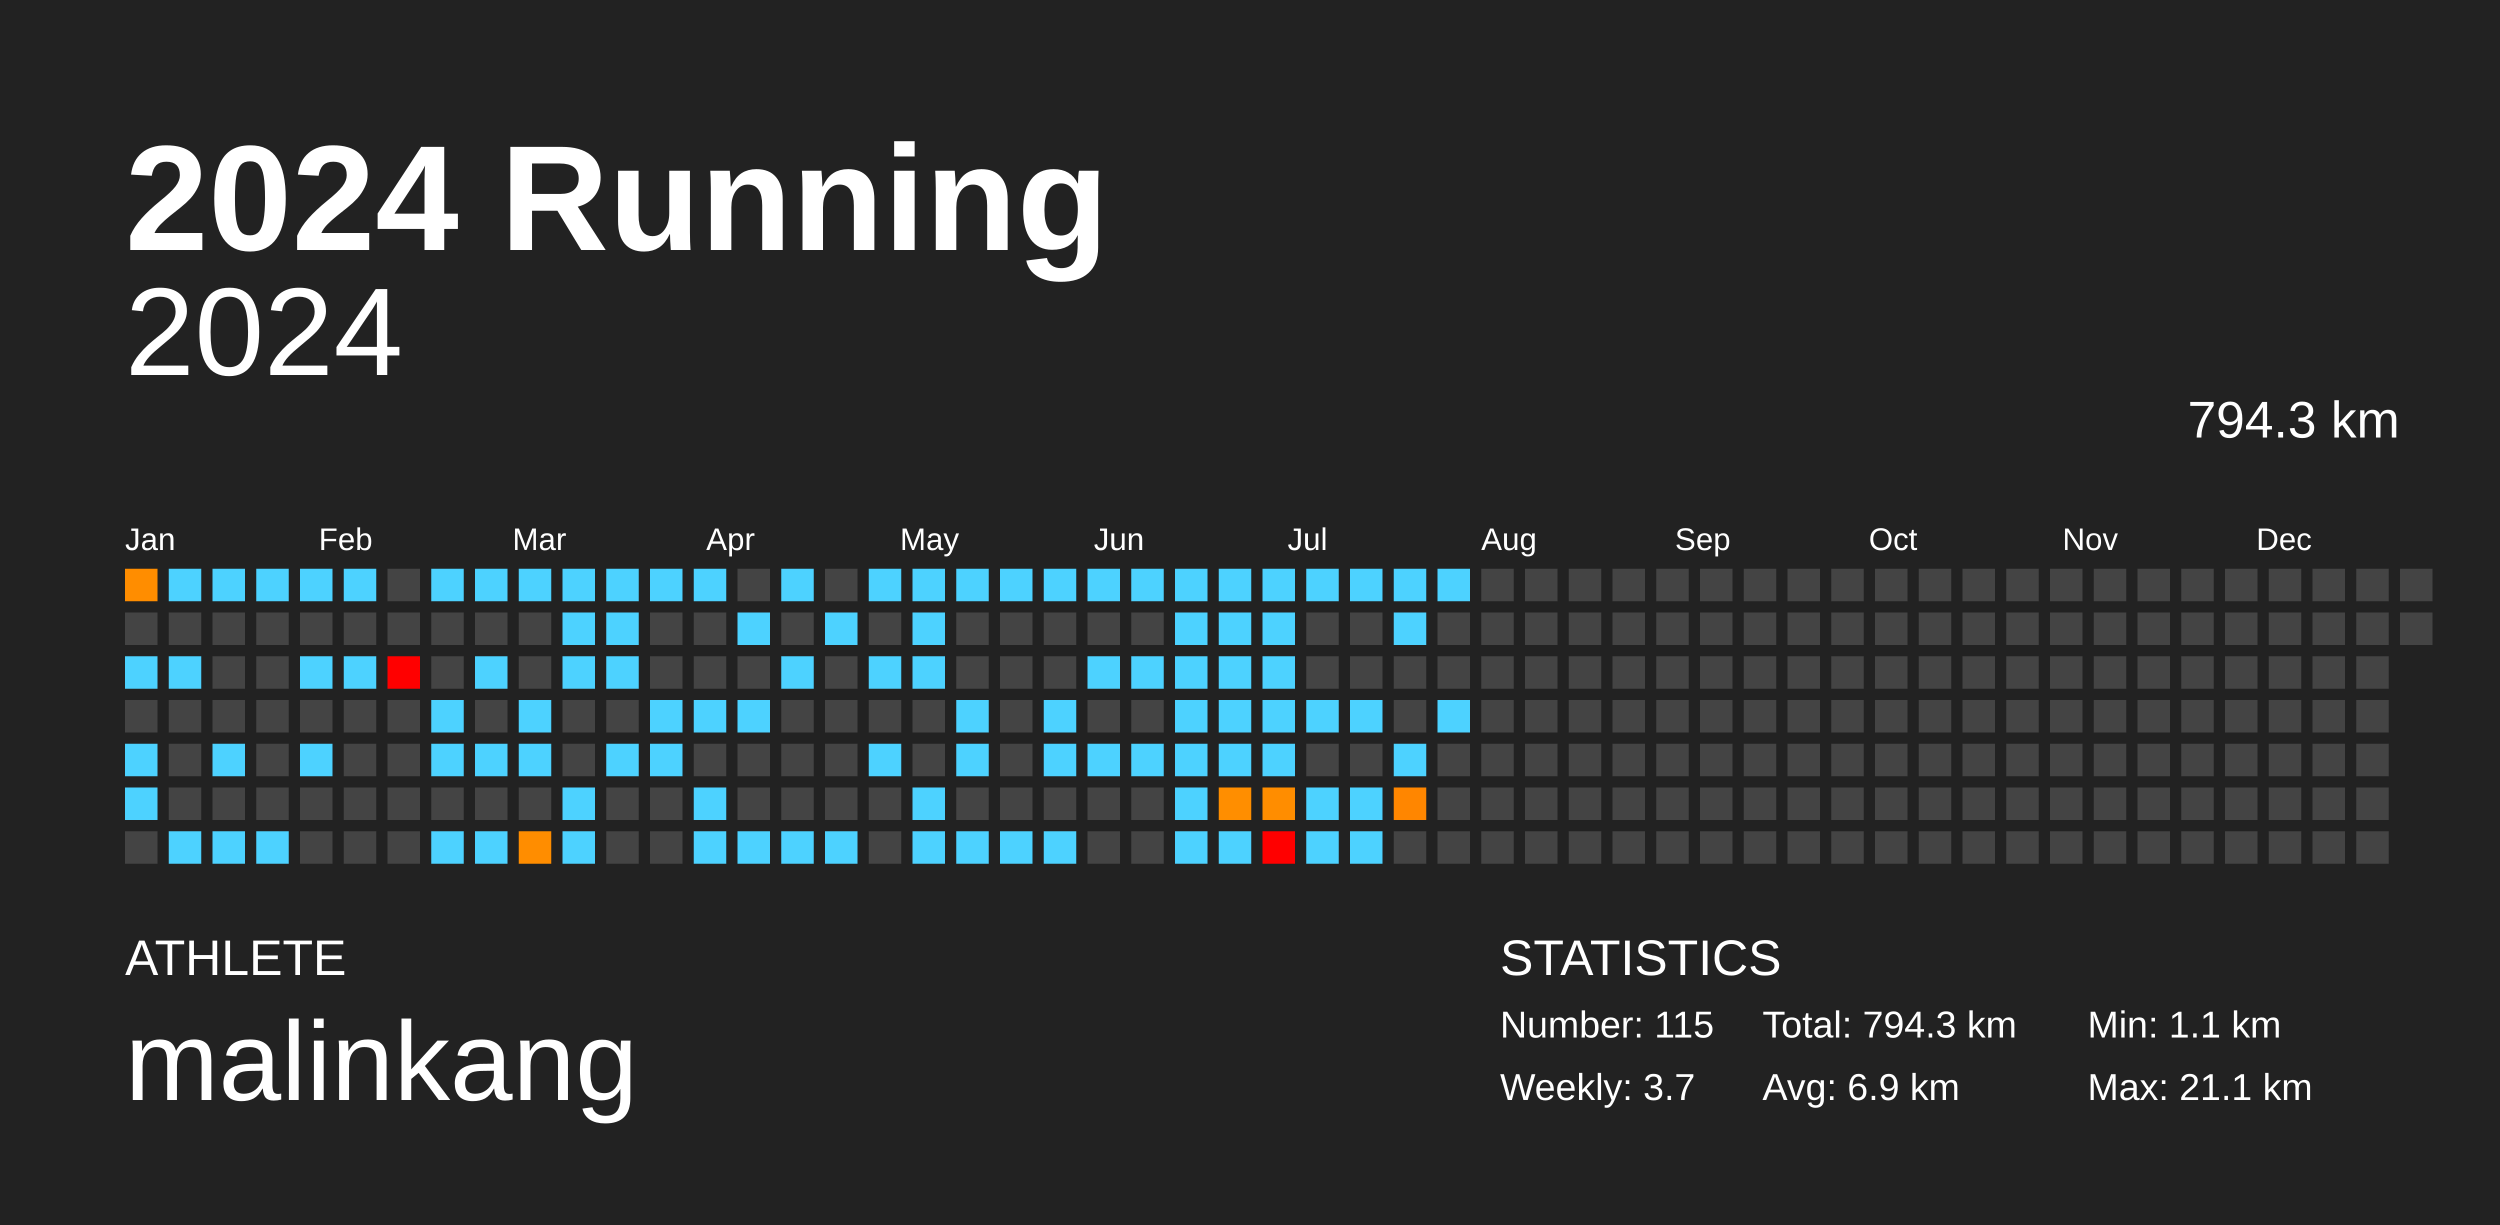
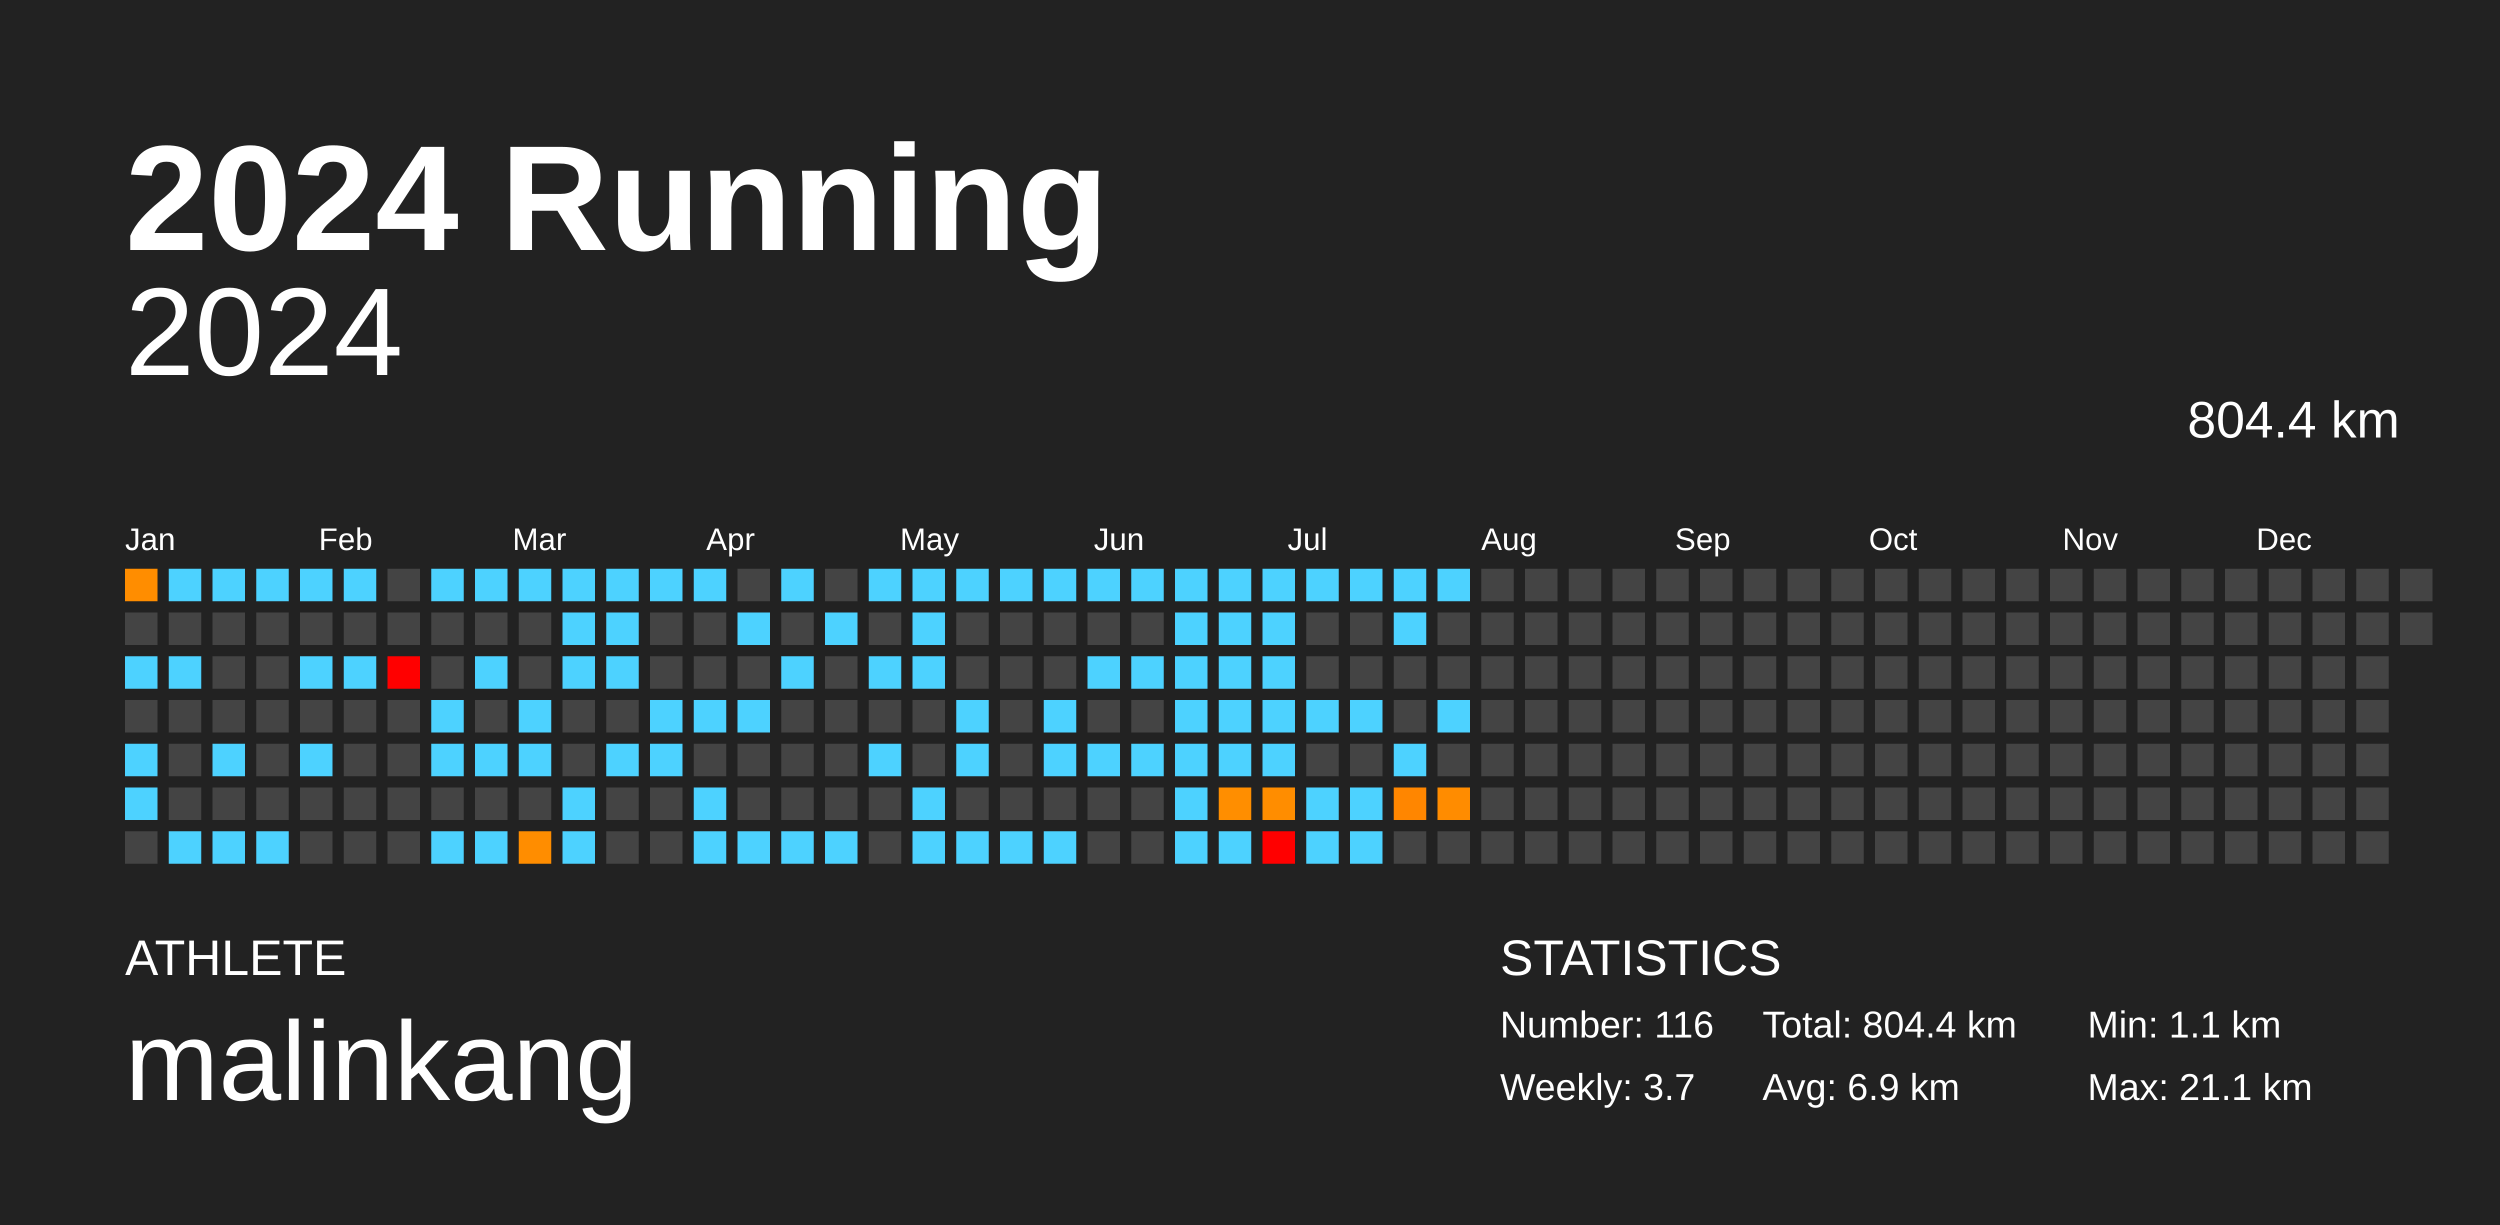
<svg xmlns="http://www.w3.org/2000/svg" baseProfile="full" height="98mm" version="1.1" viewBox="0,0,200,98" width="200mm">
  <defs />
  <rect fill="#222222" height="98" width="200" x="0" y="0" />
  <text fill="#FFFFFF" style="font-size:12px; font-family:Arial; font-weight:bold;" x="10" y="20">2024 Running</text>
  <text fill="#FFFFFF" style="font-size:4px; font-family:Arial" x="10" y="78">ATHLETE</text>
  <text fill="#FFFFFF" style="font-size:9px; font-family:Arial" x="10" y="88">malinkang</text>
  <text fill="#FFFFFF" style="font-size:4px; font-family:Arial" x="120" y="78">STATISTICS</text>
-   <text fill="#FFFFFF" style="font-size:3px; font-family:Arial" x="120" y="83">Number: 115</text>
+   <text fill="#FFFFFF" style="font-size:3px; font-family:Arial" x="120" y="83">Number: 116</text>
  <text fill="#FFFFFF" style="font-size:3px; font-family:Arial" x="120" y="88">Weekly: 3.7</text>
-   <text fill="#FFFFFF" style="font-size:3px; font-family:Arial" x="141" y="83">Total: 794.3 km</text>
+   <text fill="#FFFFFF" style="font-size:3px; font-family:Arial" x="141" y="83">Total: 804.4 km</text>
  <text fill="#FFFFFF" style="font-size:3px; font-family:Arial" x="141" y="88">Avg: 6.9 km</text>
  <text fill="#FFFFFF" style="font-size:3px; font-family:Arial" x="167" y="83">Min: 1.1 km</text>
  <text fill="#FFFFFF" style="font-size:3px; font-family:Arial" x="167" y="88">Max: 21.1 km</text>
  <text alignment-baseline="hanging" fill="#FFFFFF" style="font-size:10.0px; font-family:Arial;" x="10" y="30">2024</text>
-   <text alignment-baseline="hanging" fill="#FFFFFF" style="font-size:4.125px; font-family:Arial;" x="175" y="35">794.3 km</text>
+   <text alignment-baseline="hanging" fill="#FFFFFF" style="font-size:4.125px; font-family:Arial;" x="175" y="35">804.4 km</text>
  <text fill="#FFFFFF" style="font-size:2.5px; font-family:Arial" x="10.0" y="44">Jan</text>
  <text fill="#FFFFFF" style="font-size:2.5px; font-family:Arial" x="25.5" y="44">Feb</text>
  <text fill="#FFFFFF" style="font-size:2.5px; font-family:Arial" x="41.0" y="44">Mar</text>
  <text fill="#FFFFFF" style="font-size:2.5px; font-family:Arial" x="56.5" y="44">Apr</text>
  <text fill="#FFFFFF" style="font-size:2.5px; font-family:Arial" x="72.0" y="44">May</text>
  <text fill="#FFFFFF" style="font-size:2.5px; font-family:Arial" x="87.5" y="44">Jun</text>
  <text fill="#FFFFFF" style="font-size:2.5px; font-family:Arial" x="103.0" y="44">Jul</text>
  <text fill="#FFFFFF" style="font-size:2.5px; font-family:Arial" x="118.5" y="44">Aug</text>
  <text fill="#FFFFFF" style="font-size:2.5px; font-family:Arial" x="134.0" y="44">Sep</text>
  <text fill="#FFFFFF" style="font-size:2.5px; font-family:Arial" x="149.5" y="44">Oct</text>
  <text fill="#FFFFFF" style="font-size:2.5px; font-family:Arial" x="165.0" y="44">Nov</text>
  <text fill="#FFFFFF" style="font-size:2.5px; font-family:Arial" x="180.5" y="44">Dec</text>
  <rect fill="#ff8d00" height="2.6" width="2.6" x="10.0" y="45.5" />
  <rect fill="#444444" height="2.6" width="2.6" x="10.0" y="49.0" />
  <rect fill="#4dd2ff" height="2.6" width="2.6" x="10.0" y="52.5" />
  <rect fill="#444444" height="2.6" width="2.6" x="10.0" y="56.0" />
  <rect fill="#4dd2ff" height="2.6" width="2.6" x="10.0" y="59.5" />
  <rect fill="#4dd2ff" height="2.6" width="2.6" x="10.0" y="63.0" />
  <rect fill="#444444" height="2.6" width="2.6" x="10.0" y="66.5" />
  <rect fill="#4dd2ff" height="2.6" width="2.6" x="13.5" y="45.5" />
  <rect fill="#444444" height="2.6" width="2.6" x="13.5" y="49.0" />
  <rect fill="#4dd2ff" height="2.6" width="2.6" x="13.5" y="52.5" />
  <rect fill="#444444" height="2.6" width="2.6" x="13.5" y="56.0" />
  <rect fill="#444444" height="2.6" width="2.6" x="13.5" y="59.5" />
  <rect fill="#444444" height="2.6" width="2.6" x="13.5" y="63.0" />
  <rect fill="#4dd2ff" height="2.6" width="2.6" x="13.5" y="66.5" />
  <rect fill="#4dd2ff" height="2.6" width="2.6" x="17.0" y="45.5" />
  <rect fill="#444444" height="2.6" width="2.6" x="17.0" y="49.0" />
  <rect fill="#444444" height="2.6" width="2.6" x="17.0" y="52.5" />
  <rect fill="#444444" height="2.6" width="2.6" x="17.0" y="56.0" />
  <rect fill="#4dd2ff" height="2.6" width="2.6" x="17.0" y="59.5" />
  <rect fill="#444444" height="2.6" width="2.6" x="17.0" y="63.0" />
  <rect fill="#4dd2ff" height="2.6" width="2.6" x="17.0" y="66.5" />
  <rect fill="#4dd2ff" height="2.6" width="2.6" x="20.5" y="45.5" />
  <rect fill="#444444" height="2.6" width="2.6" x="20.5" y="49.0" />
  <rect fill="#444444" height="2.6" width="2.6" x="20.5" y="52.5" />
  <rect fill="#444444" height="2.6" width="2.6" x="20.5" y="56.0" />
  <rect fill="#444444" height="2.6" width="2.6" x="20.5" y="59.5" />
  <rect fill="#444444" height="2.6" width="2.6" x="20.5" y="63.0" />
  <rect fill="#4dd2ff" height="2.6" width="2.6" x="20.5" y="66.5" />
  <rect fill="#4dd2ff" height="2.6" width="2.6" x="24.0" y="45.5" />
  <rect fill="#444444" height="2.6" width="2.6" x="24.0" y="49.0" />
  <rect fill="#4dd2ff" height="2.6" width="2.6" x="24.0" y="52.5" />
  <rect fill="#444444" height="2.6" width="2.6" x="24.0" y="56.0" />
  <rect fill="#4dd2ff" height="2.6" width="2.6" x="24.0" y="59.5" />
  <rect fill="#444444" height="2.6" width="2.6" x="24.0" y="63.0" />
  <rect fill="#444444" height="2.6" width="2.6" x="24.0" y="66.5" />
  <rect fill="#4dd2ff" height="2.6" width="2.6" x="27.5" y="45.5" />
  <rect fill="#444444" height="2.6" width="2.6" x="27.5" y="49.0" />
  <rect fill="#4dd2ff" height="2.6" width="2.6" x="27.5" y="52.5" />
  <rect fill="#444444" height="2.6" width="2.6" x="27.5" y="56.0" />
  <rect fill="#444444" height="2.6" width="2.6" x="27.5" y="59.5" />
  <rect fill="#444444" height="2.6" width="2.6" x="27.5" y="63.0" />
  <rect fill="#444444" height="2.6" width="2.6" x="27.5" y="66.5" />
  <rect fill="#444444" height="2.6" width="2.6" x="31.0" y="45.5" />
  <rect fill="#444444" height="2.6" width="2.6" x="31.0" y="49.0" />
  <rect fill="red" height="2.6" width="2.6" x="31.0" y="52.5" />
  <rect fill="#444444" height="2.6" width="2.6" x="31.0" y="56.0" />
  <rect fill="#444444" height="2.6" width="2.6" x="31.0" y="59.5" />
  <rect fill="#444444" height="2.6" width="2.6" x="31.0" y="63.0" />
  <rect fill="#444444" height="2.6" width="2.6" x="31.0" y="66.5" />
  <rect fill="#4dd2ff" height="2.6" width="2.6" x="34.5" y="45.5" />
  <rect fill="#444444" height="2.6" width="2.6" x="34.5" y="49.0" />
  <rect fill="#444444" height="2.6" width="2.6" x="34.5" y="52.5" />
  <rect fill="#4dd2ff" height="2.6" width="2.6" x="34.5" y="56.0" />
  <rect fill="#4dd2ff" height="2.6" width="2.6" x="34.5" y="59.5" />
  <rect fill="#444444" height="2.6" width="2.6" x="34.5" y="63.0" />
  <rect fill="#4dd2ff" height="2.6" width="2.6" x="34.5" y="66.5" />
  <rect fill="#4dd2ff" height="2.6" width="2.6" x="38.0" y="45.5" />
  <rect fill="#444444" height="2.6" width="2.6" x="38.0" y="49.0" />
  <rect fill="#4dd2ff" height="2.6" width="2.6" x="38.0" y="52.5" />
  <rect fill="#444444" height="2.6" width="2.6" x="38.0" y="56.0" />
  <rect fill="#4dd2ff" height="2.6" width="2.6" x="38.0" y="59.5" />
  <rect fill="#444444" height="2.6" width="2.6" x="38.0" y="63.0" />
  <rect fill="#4dd2ff" height="2.6" width="2.6" x="38.0" y="66.5" />
  <rect fill="#4dd2ff" height="2.6" width="2.6" x="41.5" y="45.5" />
  <rect fill="#444444" height="2.6" width="2.6" x="41.5" y="49.0" />
  <rect fill="#444444" height="2.6" width="2.6" x="41.5" y="52.5" />
  <rect fill="#4dd2ff" height="2.6" width="2.6" x="41.5" y="56.0" />
  <rect fill="#4dd2ff" height="2.6" width="2.6" x="41.5" y="59.5" />
  <rect fill="#444444" height="2.6" width="2.6" x="41.5" y="63.0" />
  <rect fill="#ff8d00" height="2.6" width="2.6" x="41.5" y="66.5" />
  <rect fill="#4dd2ff" height="2.6" width="2.6" x="45.0" y="45.5" />
  <rect fill="#4dd2ff" height="2.6" width="2.6" x="45.0" y="49.0" />
  <rect fill="#4dd2ff" height="2.6" width="2.6" x="45.0" y="52.5" />
  <rect fill="#444444" height="2.6" width="2.6" x="45.0" y="56.0" />
  <rect fill="#444444" height="2.6" width="2.6" x="45.0" y="59.5" />
  <rect fill="#4dd2ff" height="2.6" width="2.6" x="45.0" y="63.0" />
  <rect fill="#4dd2ff" height="2.6" width="2.6" x="45.0" y="66.5" />
  <rect fill="#4dd2ff" height="2.6" width="2.6" x="48.5" y="45.5" />
  <rect fill="#4dd2ff" height="2.6" width="2.6" x="48.5" y="49.0" />
  <rect fill="#4dd2ff" height="2.6" width="2.6" x="48.5" y="52.5" />
  <rect fill="#444444" height="2.6" width="2.6" x="48.5" y="56.0" />
  <rect fill="#4dd2ff" height="2.6" width="2.6" x="48.5" y="59.5" />
  <rect fill="#444444" height="2.6" width="2.6" x="48.5" y="63.0" />
  <rect fill="#444444" height="2.6" width="2.6" x="48.5" y="66.5" />
  <rect fill="#4dd2ff" height="2.6" width="2.6" x="52.0" y="45.5" />
  <rect fill="#444444" height="2.6" width="2.6" x="52.0" y="49.0" />
  <rect fill="#444444" height="2.6" width="2.6" x="52.0" y="52.5" />
  <rect fill="#4dd2ff" height="2.6" width="2.6" x="52.0" y="56.0" />
  <rect fill="#4dd2ff" height="2.6" width="2.6" x="52.0" y="59.5" />
  <rect fill="#444444" height="2.6" width="2.6" x="52.0" y="63.0" />
  <rect fill="#444444" height="2.6" width="2.6" x="52.0" y="66.5" />
  <rect fill="#4dd2ff" height="2.6" width="2.6" x="55.5" y="45.5" />
  <rect fill="#444444" height="2.6" width="2.6" x="55.5" y="49.0" />
  <rect fill="#444444" height="2.6" width="2.6" x="55.5" y="52.5" />
  <rect fill="#4dd2ff" height="2.6" width="2.6" x="55.5" y="56.0" />
  <rect fill="#444444" height="2.6" width="2.6" x="55.5" y="59.5" />
  <rect fill="#4dd2ff" height="2.6" width="2.6" x="55.5" y="63.0" />
  <rect fill="#4dd2ff" height="2.6" width="2.6" x="55.5" y="66.5" />
  <rect fill="#444444" height="2.6" width="2.6" x="59.0" y="45.5" />
  <rect fill="#4dd2ff" height="2.6" width="2.6" x="59.0" y="49.0" />
  <rect fill="#444444" height="2.6" width="2.6" x="59.0" y="52.5" />
  <rect fill="#4dd2ff" height="2.6" width="2.6" x="59.0" y="56.0" />
  <rect fill="#444444" height="2.6" width="2.6" x="59.0" y="59.5" />
  <rect fill="#444444" height="2.6" width="2.6" x="59.0" y="63.0" />
  <rect fill="#4dd2ff" height="2.6" width="2.6" x="59.0" y="66.5" />
  <rect fill="#4dd2ff" height="2.6" width="2.6" x="62.5" y="45.5" />
  <rect fill="#444444" height="2.6" width="2.6" x="62.5" y="49.0" />
  <rect fill="#4dd2ff" height="2.6" width="2.6" x="62.5" y="52.5" />
  <rect fill="#444444" height="2.6" width="2.6" x="62.5" y="56.0" />
  <rect fill="#444444" height="2.6" width="2.6" x="62.5" y="59.5" />
  <rect fill="#444444" height="2.6" width="2.6" x="62.5" y="63.0" />
  <rect fill="#4dd2ff" height="2.6" width="2.6" x="62.5" y="66.5" />
  <rect fill="#444444" height="2.6" width="2.6" x="66.0" y="45.5" />
  <rect fill="#4dd2ff" height="2.6" width="2.6" x="66.0" y="49.0" />
  <rect fill="#444444" height="2.6" width="2.6" x="66.0" y="52.5" />
  <rect fill="#444444" height="2.6" width="2.6" x="66.0" y="56.0" />
  <rect fill="#444444" height="2.6" width="2.6" x="66.0" y="59.5" />
  <rect fill="#444444" height="2.6" width="2.6" x="66.0" y="63.0" />
  <rect fill="#4dd2ff" height="2.6" width="2.6" x="66.0" y="66.5" />
  <rect fill="#4dd2ff" height="2.6" width="2.6" x="69.5" y="45.5" />
  <rect fill="#444444" height="2.6" width="2.6" x="69.5" y="49.0" />
  <rect fill="#4dd2ff" height="2.6" width="2.6" x="69.5" y="52.5" />
  <rect fill="#444444" height="2.6" width="2.6" x="69.5" y="56.0" />
  <rect fill="#4dd2ff" height="2.6" width="2.6" x="69.5" y="59.5" />
  <rect fill="#444444" height="2.6" width="2.6" x="69.5" y="63.0" />
  <rect fill="#444444" height="2.6" width="2.6" x="69.5" y="66.5" />
  <rect fill="#4dd2ff" height="2.6" width="2.6" x="73.0" y="45.5" />
  <rect fill="#4dd2ff" height="2.6" width="2.6" x="73.0" y="49.0" />
  <rect fill="#4dd2ff" height="2.6" width="2.6" x="73.0" y="52.5" />
  <rect fill="#444444" height="2.6" width="2.6" x="73.0" y="56.0" />
  <rect fill="#444444" height="2.6" width="2.6" x="73.0" y="59.5" />
  <rect fill="#4dd2ff" height="2.6" width="2.6" x="73.0" y="63.0" />
  <rect fill="#4dd2ff" height="2.6" width="2.6" x="73.0" y="66.5" />
  <rect fill="#4dd2ff" height="2.6" width="2.6" x="76.5" y="45.5" />
  <rect fill="#444444" height="2.6" width="2.6" x="76.5" y="49.0" />
  <rect fill="#444444" height="2.6" width="2.6" x="76.5" y="52.5" />
  <rect fill="#4dd2ff" height="2.6" width="2.6" x="76.5" y="56.0" />
  <rect fill="#4dd2ff" height="2.6" width="2.6" x="76.5" y="59.5" />
  <rect fill="#444444" height="2.6" width="2.6" x="76.5" y="63.0" />
  <rect fill="#4dd2ff" height="2.6" width="2.6" x="76.5" y="66.5" />
  <rect fill="#4dd2ff" height="2.6" width="2.6" x="80.0" y="45.5" />
  <rect fill="#444444" height="2.6" width="2.6" x="80.0" y="49.0" />
  <rect fill="#444444" height="2.6" width="2.6" x="80.0" y="52.5" />
  <rect fill="#444444" height="2.6" width="2.6" x="80.0" y="56.0" />
  <rect fill="#444444" height="2.6" width="2.6" x="80.0" y="59.5" />
  <rect fill="#444444" height="2.6" width="2.6" x="80.0" y="63.0" />
  <rect fill="#4dd2ff" height="2.6" width="2.6" x="80.0" y="66.5" />
  <rect fill="#4dd2ff" height="2.6" width="2.6" x="83.5" y="45.5" />
  <rect fill="#444444" height="2.6" width="2.6" x="83.5" y="49.0" />
  <rect fill="#444444" height="2.6" width="2.6" x="83.5" y="52.5" />
  <rect fill="#4dd2ff" height="2.6" width="2.6" x="83.5" y="56.0" />
  <rect fill="#4dd2ff" height="2.6" width="2.6" x="83.5" y="59.5" />
  <rect fill="#444444" height="2.6" width="2.6" x="83.5" y="63.0" />
  <rect fill="#4dd2ff" height="2.6" width="2.6" x="83.5" y="66.5" />
  <rect fill="#4dd2ff" height="2.6" width="2.6" x="87.0" y="45.5" />
  <rect fill="#444444" height="2.6" width="2.6" x="87.0" y="49.0" />
  <rect fill="#4dd2ff" height="2.6" width="2.6" x="87.0" y="52.5" />
  <rect fill="#444444" height="2.6" width="2.6" x="87.0" y="56.0" />
  <rect fill="#4dd2ff" height="2.6" width="2.6" x="87.0" y="59.5" />
  <rect fill="#444444" height="2.6" width="2.6" x="87.0" y="63.0" />
  <rect fill="#444444" height="2.6" width="2.6" x="87.0" y="66.5" />
  <rect fill="#4dd2ff" height="2.6" width="2.6" x="90.5" y="45.5" />
  <rect fill="#444444" height="2.6" width="2.6" x="90.5" y="49.0" />
  <rect fill="#4dd2ff" height="2.6" width="2.6" x="90.5" y="52.5" />
  <rect fill="#444444" height="2.6" width="2.6" x="90.5" y="56.0" />
  <rect fill="#4dd2ff" height="2.6" width="2.6" x="90.5" y="59.5" />
  <rect fill="#444444" height="2.6" width="2.6" x="90.5" y="63.0" />
  <rect fill="#444444" height="2.6" width="2.6" x="90.5" y="66.5" />
  <rect fill="#4dd2ff" height="2.6" width="2.6" x="94.0" y="45.5" />
  <rect fill="#4dd2ff" height="2.6" width="2.6" x="94.0" y="49.0" />
  <rect fill="#4dd2ff" height="2.6" width="2.6" x="94.0" y="52.5" />
  <rect fill="#4dd2ff" height="2.6" width="2.6" x="94.0" y="56.0" />
  <rect fill="#4dd2ff" height="2.6" width="2.6" x="94.0" y="59.5" />
  <rect fill="#4dd2ff" height="2.6" width="2.6" x="94.0" y="63.0" />
  <rect fill="#4dd2ff" height="2.6" width="2.6" x="94.0" y="66.5" />
  <rect fill="#4dd2ff" height="2.6" width="2.6" x="97.5" y="45.5" />
  <rect fill="#4dd2ff" height="2.6" width="2.6" x="97.5" y="49.0" />
  <rect fill="#4dd2ff" height="2.6" width="2.6" x="97.5" y="52.5" />
  <rect fill="#4dd2ff" height="2.6" width="2.6" x="97.5" y="56.0" />
  <rect fill="#4dd2ff" height="2.6" width="2.6" x="97.5" y="59.5" />
  <rect fill="#ff8e00" height="2.6" width="2.6" x="97.5" y="63.0" />
  <rect fill="#4dd2ff" height="2.6" width="2.6" x="97.5" y="66.5" />
  <rect fill="#4dd2ff" height="2.6" width="2.6" x="101.0" y="45.5" />
  <rect fill="#4dd2ff" height="2.6" width="2.6" x="101.0" y="49.0" />
  <rect fill="#4dd2ff" height="2.6" width="2.6" x="101.0" y="52.5" />
  <rect fill="#4dd2ff" height="2.6" width="2.6" x="101.0" y="56.0" />
  <rect fill="#4dd2ff" height="2.6" width="2.6" x="101.0" y="59.5" />
  <rect fill="#ff8d00" height="2.6" width="2.6" x="101.0" y="63.0" />
  <rect fill="red" height="2.6" width="2.6" x="101.0" y="66.5" />
  <rect fill="#4dd2ff" height="2.6" width="2.6" x="104.5" y="45.5" />
  <rect fill="#444444" height="2.6" width="2.6" x="104.5" y="49.0" />
  <rect fill="#444444" height="2.6" width="2.6" x="104.5" y="52.5" />
  <rect fill="#4dd2ff" height="2.6" width="2.6" x="104.5" y="56.0" />
  <rect fill="#444444" height="2.6" width="2.6" x="104.5" y="59.5" />
  <rect fill="#4dd2ff" height="2.6" width="2.6" x="104.5" y="63.0" />
  <rect fill="#4dd2ff" height="2.6" width="2.6" x="104.5" y="66.5" />
  <rect fill="#4dd2ff" height="2.6" width="2.6" x="108.0" y="45.5" />
  <rect fill="#444444" height="2.6" width="2.6" x="108.0" y="49.0" />
  <rect fill="#444444" height="2.6" width="2.6" x="108.0" y="52.5" />
  <rect fill="#4dd2ff" height="2.6" width="2.6" x="108.0" y="56.0" />
  <rect fill="#444444" height="2.6" width="2.6" x="108.0" y="59.5" />
  <rect fill="#4dd2ff" height="2.6" width="2.6" x="108.0" y="63.0" />
  <rect fill="#4dd2ff" height="2.6" width="2.6" x="108.0" y="66.5" />
  <rect fill="#4dd2ff" height="2.6" width="2.6" x="111.5" y="45.5" />
  <rect fill="#4dd2ff" height="2.6" width="2.6" x="111.5" y="49.0" />
  <rect fill="#444444" height="2.6" width="2.6" x="111.5" y="52.5" />
  <rect fill="#444444" height="2.6" width="2.6" x="111.5" y="56.0" />
  <rect fill="#4dd2ff" height="2.6" width="2.6" x="111.5" y="59.5" />
  <rect fill="#ff8600" height="2.6" width="2.6" x="111.5" y="63.0" />
  <rect fill="#444444" height="2.6" width="2.6" x="111.5" y="66.5" />
  <rect fill="#4dd2ff" height="2.6" width="2.6" x="115.0" y="45.5" />
  <rect fill="#444444" height="2.6" width="2.6" x="115.0" y="49.0" />
  <rect fill="#444444" height="2.6" width="2.6" x="115.0" y="52.5" />
  <rect fill="#4dd2ff" height="2.6" width="2.6" x="115.0" y="56.0" />
  <rect fill="#444444" height="2.6" width="2.6" x="115.0" y="59.5" />
-   <rect fill="#444444" height="2.6" width="2.6" x="115.0" y="63.0" />
+   <rect fill="#ff8c00" height="2.6" width="2.6" x="115.0" y="63.0" />
  <rect fill="#444444" height="2.6" width="2.6" x="115.0" y="66.5" />
  <rect fill="#444444" height="2.6" width="2.6" x="118.5" y="45.5" />
  <rect fill="#444444" height="2.6" width="2.6" x="118.5" y="49.0" />
  <rect fill="#444444" height="2.6" width="2.6" x="118.5" y="52.5" />
  <rect fill="#444444" height="2.6" width="2.6" x="118.5" y="56.0" />
  <rect fill="#444444" height="2.6" width="2.6" x="118.5" y="59.5" />
  <rect fill="#444444" height="2.6" width="2.6" x="118.5" y="63.0" />
  <rect fill="#444444" height="2.6" width="2.6" x="118.5" y="66.5" />
  <rect fill="#444444" height="2.6" width="2.6" x="122.0" y="45.5" />
  <rect fill="#444444" height="2.6" width="2.6" x="122.0" y="49.0" />
  <rect fill="#444444" height="2.6" width="2.6" x="122.0" y="52.5" />
  <rect fill="#444444" height="2.6" width="2.6" x="122.0" y="56.0" />
  <rect fill="#444444" height="2.6" width="2.6" x="122.0" y="59.5" />
  <rect fill="#444444" height="2.6" width="2.6" x="122.0" y="63.0" />
  <rect fill="#444444" height="2.6" width="2.6" x="122.0" y="66.5" />
  <rect fill="#444444" height="2.6" width="2.6" x="125.5" y="45.5" />
  <rect fill="#444444" height="2.6" width="2.6" x="125.5" y="49.0" />
  <rect fill="#444444" height="2.6" width="2.6" x="125.5" y="52.5" />
  <rect fill="#444444" height="2.6" width="2.6" x="125.5" y="56.0" />
  <rect fill="#444444" height="2.6" width="2.6" x="125.5" y="59.5" />
  <rect fill="#444444" height="2.6" width="2.6" x="125.5" y="63.0" />
  <rect fill="#444444" height="2.6" width="2.6" x="125.5" y="66.5" />
  <rect fill="#444444" height="2.6" width="2.6" x="129.0" y="45.5" />
  <rect fill="#444444" height="2.6" width="2.6" x="129.0" y="49.0" />
  <rect fill="#444444" height="2.6" width="2.6" x="129.0" y="52.5" />
  <rect fill="#444444" height="2.6" width="2.6" x="129.0" y="56.0" />
  <rect fill="#444444" height="2.6" width="2.6" x="129.0" y="59.5" />
  <rect fill="#444444" height="2.6" width="2.6" x="129.0" y="63.0" />
  <rect fill="#444444" height="2.6" width="2.6" x="129.0" y="66.5" />
  <rect fill="#444444" height="2.6" width="2.6" x="132.5" y="45.5" />
  <rect fill="#444444" height="2.6" width="2.6" x="132.5" y="49.0" />
  <rect fill="#444444" height="2.6" width="2.6" x="132.5" y="52.5" />
  <rect fill="#444444" height="2.6" width="2.6" x="132.5" y="56.0" />
  <rect fill="#444444" height="2.6" width="2.6" x="132.5" y="59.5" />
  <rect fill="#444444" height="2.6" width="2.6" x="132.5" y="63.0" />
  <rect fill="#444444" height="2.6" width="2.6" x="132.5" y="66.5" />
  <rect fill="#444444" height="2.6" width="2.6" x="136.0" y="45.5" />
  <rect fill="#444444" height="2.6" width="2.6" x="136.0" y="49.0" />
  <rect fill="#444444" height="2.6" width="2.6" x="136.0" y="52.5" />
  <rect fill="#444444" height="2.6" width="2.6" x="136.0" y="56.0" />
  <rect fill="#444444" height="2.6" width="2.6" x="136.0" y="59.5" />
  <rect fill="#444444" height="2.6" width="2.6" x="136.0" y="63.0" />
  <rect fill="#444444" height="2.6" width="2.6" x="136.0" y="66.5" />
  <rect fill="#444444" height="2.6" width="2.6" x="139.5" y="45.5" />
  <rect fill="#444444" height="2.6" width="2.6" x="139.5" y="49.0" />
  <rect fill="#444444" height="2.6" width="2.6" x="139.5" y="52.5" />
  <rect fill="#444444" height="2.6" width="2.6" x="139.5" y="56.0" />
  <rect fill="#444444" height="2.6" width="2.6" x="139.5" y="59.5" />
  <rect fill="#444444" height="2.6" width="2.6" x="139.5" y="63.0" />
  <rect fill="#444444" height="2.6" width="2.6" x="139.5" y="66.5" />
  <rect fill="#444444" height="2.6" width="2.6" x="143.0" y="45.5" />
  <rect fill="#444444" height="2.6" width="2.6" x="143.0" y="49.0" />
  <rect fill="#444444" height="2.6" width="2.6" x="143.0" y="52.5" />
  <rect fill="#444444" height="2.6" width="2.6" x="143.0" y="56.0" />
  <rect fill="#444444" height="2.6" width="2.6" x="143.0" y="59.5" />
  <rect fill="#444444" height="2.6" width="2.6" x="143.0" y="63.0" />
  <rect fill="#444444" height="2.6" width="2.6" x="143.0" y="66.5" />
  <rect fill="#444444" height="2.6" width="2.6" x="146.5" y="45.5" />
  <rect fill="#444444" height="2.6" width="2.6" x="146.5" y="49.0" />
  <rect fill="#444444" height="2.6" width="2.6" x="146.5" y="52.5" />
  <rect fill="#444444" height="2.6" width="2.6" x="146.5" y="56.0" />
  <rect fill="#444444" height="2.6" width="2.6" x="146.5" y="59.5" />
  <rect fill="#444444" height="2.6" width="2.6" x="146.5" y="63.0" />
  <rect fill="#444444" height="2.6" width="2.6" x="146.5" y="66.5" />
  <rect fill="#444444" height="2.6" width="2.6" x="150.0" y="45.5" />
  <rect fill="#444444" height="2.6" width="2.6" x="150.0" y="49.0" />
  <rect fill="#444444" height="2.6" width="2.6" x="150.0" y="52.5" />
  <rect fill="#444444" height="2.6" width="2.6" x="150.0" y="56.0" />
  <rect fill="#444444" height="2.6" width="2.6" x="150.0" y="59.5" />
  <rect fill="#444444" height="2.6" width="2.6" x="150.0" y="63.0" />
  <rect fill="#444444" height="2.6" width="2.6" x="150.0" y="66.5" />
  <rect fill="#444444" height="2.6" width="2.6" x="153.5" y="45.5" />
  <rect fill="#444444" height="2.6" width="2.6" x="153.5" y="49.0" />
  <rect fill="#444444" height="2.6" width="2.6" x="153.5" y="52.5" />
  <rect fill="#444444" height="2.6" width="2.6" x="153.5" y="56.0" />
  <rect fill="#444444" height="2.6" width="2.6" x="153.5" y="59.5" />
  <rect fill="#444444" height="2.6" width="2.6" x="153.5" y="63.0" />
  <rect fill="#444444" height="2.6" width="2.6" x="153.5" y="66.5" />
  <rect fill="#444444" height="2.6" width="2.6" x="157.0" y="45.5" />
  <rect fill="#444444" height="2.6" width="2.6" x="157.0" y="49.0" />
  <rect fill="#444444" height="2.6" width="2.6" x="157.0" y="52.5" />
  <rect fill="#444444" height="2.6" width="2.6" x="157.0" y="56.0" />
  <rect fill="#444444" height="2.6" width="2.6" x="157.0" y="59.5" />
  <rect fill="#444444" height="2.6" width="2.6" x="157.0" y="63.0" />
  <rect fill="#444444" height="2.6" width="2.6" x="157.0" y="66.5" />
  <rect fill="#444444" height="2.6" width="2.6" x="160.5" y="45.5" />
  <rect fill="#444444" height="2.6" width="2.6" x="160.5" y="49.0" />
  <rect fill="#444444" height="2.6" width="2.6" x="160.5" y="52.5" />
  <rect fill="#444444" height="2.6" width="2.6" x="160.5" y="56.0" />
  <rect fill="#444444" height="2.6" width="2.6" x="160.5" y="59.5" />
  <rect fill="#444444" height="2.6" width="2.6" x="160.5" y="63.0" />
  <rect fill="#444444" height="2.6" width="2.6" x="160.5" y="66.5" />
  <rect fill="#444444" height="2.6" width="2.6" x="164.0" y="45.5" />
  <rect fill="#444444" height="2.6" width="2.6" x="164.0" y="49.0" />
  <rect fill="#444444" height="2.6" width="2.6" x="164.0" y="52.5" />
  <rect fill="#444444" height="2.6" width="2.6" x="164.0" y="56.0" />
  <rect fill="#444444" height="2.6" width="2.6" x="164.0" y="59.5" />
  <rect fill="#444444" height="2.6" width="2.6" x="164.0" y="63.0" />
  <rect fill="#444444" height="2.6" width="2.6" x="164.0" y="66.5" />
  <rect fill="#444444" height="2.6" width="2.6" x="167.5" y="45.5" />
  <rect fill="#444444" height="2.6" width="2.6" x="167.5" y="49.0" />
  <rect fill="#444444" height="2.6" width="2.6" x="167.5" y="52.5" />
  <rect fill="#444444" height="2.6" width="2.6" x="167.5" y="56.0" />
  <rect fill="#444444" height="2.6" width="2.6" x="167.5" y="59.5" />
  <rect fill="#444444" height="2.6" width="2.6" x="167.5" y="63.0" />
  <rect fill="#444444" height="2.6" width="2.6" x="167.5" y="66.5" />
  <rect fill="#444444" height="2.6" width="2.6" x="171.0" y="45.5" />
  <rect fill="#444444" height="2.6" width="2.6" x="171.0" y="49.0" />
  <rect fill="#444444" height="2.6" width="2.6" x="171.0" y="52.5" />
  <rect fill="#444444" height="2.6" width="2.6" x="171.0" y="56.0" />
  <rect fill="#444444" height="2.6" width="2.6" x="171.0" y="59.5" />
  <rect fill="#444444" height="2.6" width="2.6" x="171.0" y="63.0" />
  <rect fill="#444444" height="2.6" width="2.6" x="171.0" y="66.5" />
  <rect fill="#444444" height="2.6" width="2.6" x="174.5" y="45.5" />
  <rect fill="#444444" height="2.6" width="2.6" x="174.5" y="49.0" />
  <rect fill="#444444" height="2.6" width="2.6" x="174.5" y="52.5" />
  <rect fill="#444444" height="2.6" width="2.6" x="174.5" y="56.0" />
  <rect fill="#444444" height="2.6" width="2.6" x="174.5" y="59.5" />
  <rect fill="#444444" height="2.6" width="2.6" x="174.5" y="63.0" />
  <rect fill="#444444" height="2.6" width="2.6" x="174.5" y="66.5" />
  <rect fill="#444444" height="2.6" width="2.6" x="178.0" y="45.5" />
  <rect fill="#444444" height="2.6" width="2.6" x="178.0" y="49.0" />
  <rect fill="#444444" height="2.6" width="2.6" x="178.0" y="52.5" />
  <rect fill="#444444" height="2.6" width="2.6" x="178.0" y="56.0" />
  <rect fill="#444444" height="2.6" width="2.6" x="178.0" y="59.5" />
  <rect fill="#444444" height="2.6" width="2.6" x="178.0" y="63.0" />
  <rect fill="#444444" height="2.6" width="2.6" x="178.0" y="66.5" />
  <rect fill="#444444" height="2.6" width="2.6" x="181.5" y="45.5" />
  <rect fill="#444444" height="2.6" width="2.6" x="181.5" y="49.0" />
  <rect fill="#444444" height="2.6" width="2.6" x="181.5" y="52.5" />
  <rect fill="#444444" height="2.6" width="2.6" x="181.5" y="56.0" />
  <rect fill="#444444" height="2.6" width="2.6" x="181.5" y="59.5" />
  <rect fill="#444444" height="2.6" width="2.6" x="181.5" y="63.0" />
  <rect fill="#444444" height="2.6" width="2.6" x="181.5" y="66.5" />
  <rect fill="#444444" height="2.6" width="2.6" x="185.0" y="45.5" />
  <rect fill="#444444" height="2.6" width="2.6" x="185.0" y="49.0" />
  <rect fill="#444444" height="2.6" width="2.6" x="185.0" y="52.5" />
  <rect fill="#444444" height="2.6" width="2.6" x="185.0" y="56.0" />
  <rect fill="#444444" height="2.6" width="2.6" x="185.0" y="59.5" />
  <rect fill="#444444" height="2.6" width="2.6" x="185.0" y="63.0" />
  <rect fill="#444444" height="2.6" width="2.6" x="185.0" y="66.5" />
  <rect fill="#444444" height="2.6" width="2.6" x="188.5" y="45.5" />
  <rect fill="#444444" height="2.6" width="2.6" x="188.5" y="49.0" />
  <rect fill="#444444" height="2.6" width="2.6" x="188.5" y="52.5" />
  <rect fill="#444444" height="2.6" width="2.6" x="188.5" y="56.0" />
  <rect fill="#444444" height="2.6" width="2.6" x="188.5" y="59.5" />
  <rect fill="#444444" height="2.6" width="2.6" x="188.5" y="63.0" />
  <rect fill="#444444" height="2.6" width="2.6" x="188.5" y="66.5" />
  <rect fill="#444444" height="2.6" width="2.6" x="192.0" y="45.5" />
  <rect fill="#444444" height="2.6" width="2.6" x="192.0" y="49.0" />
</svg>
